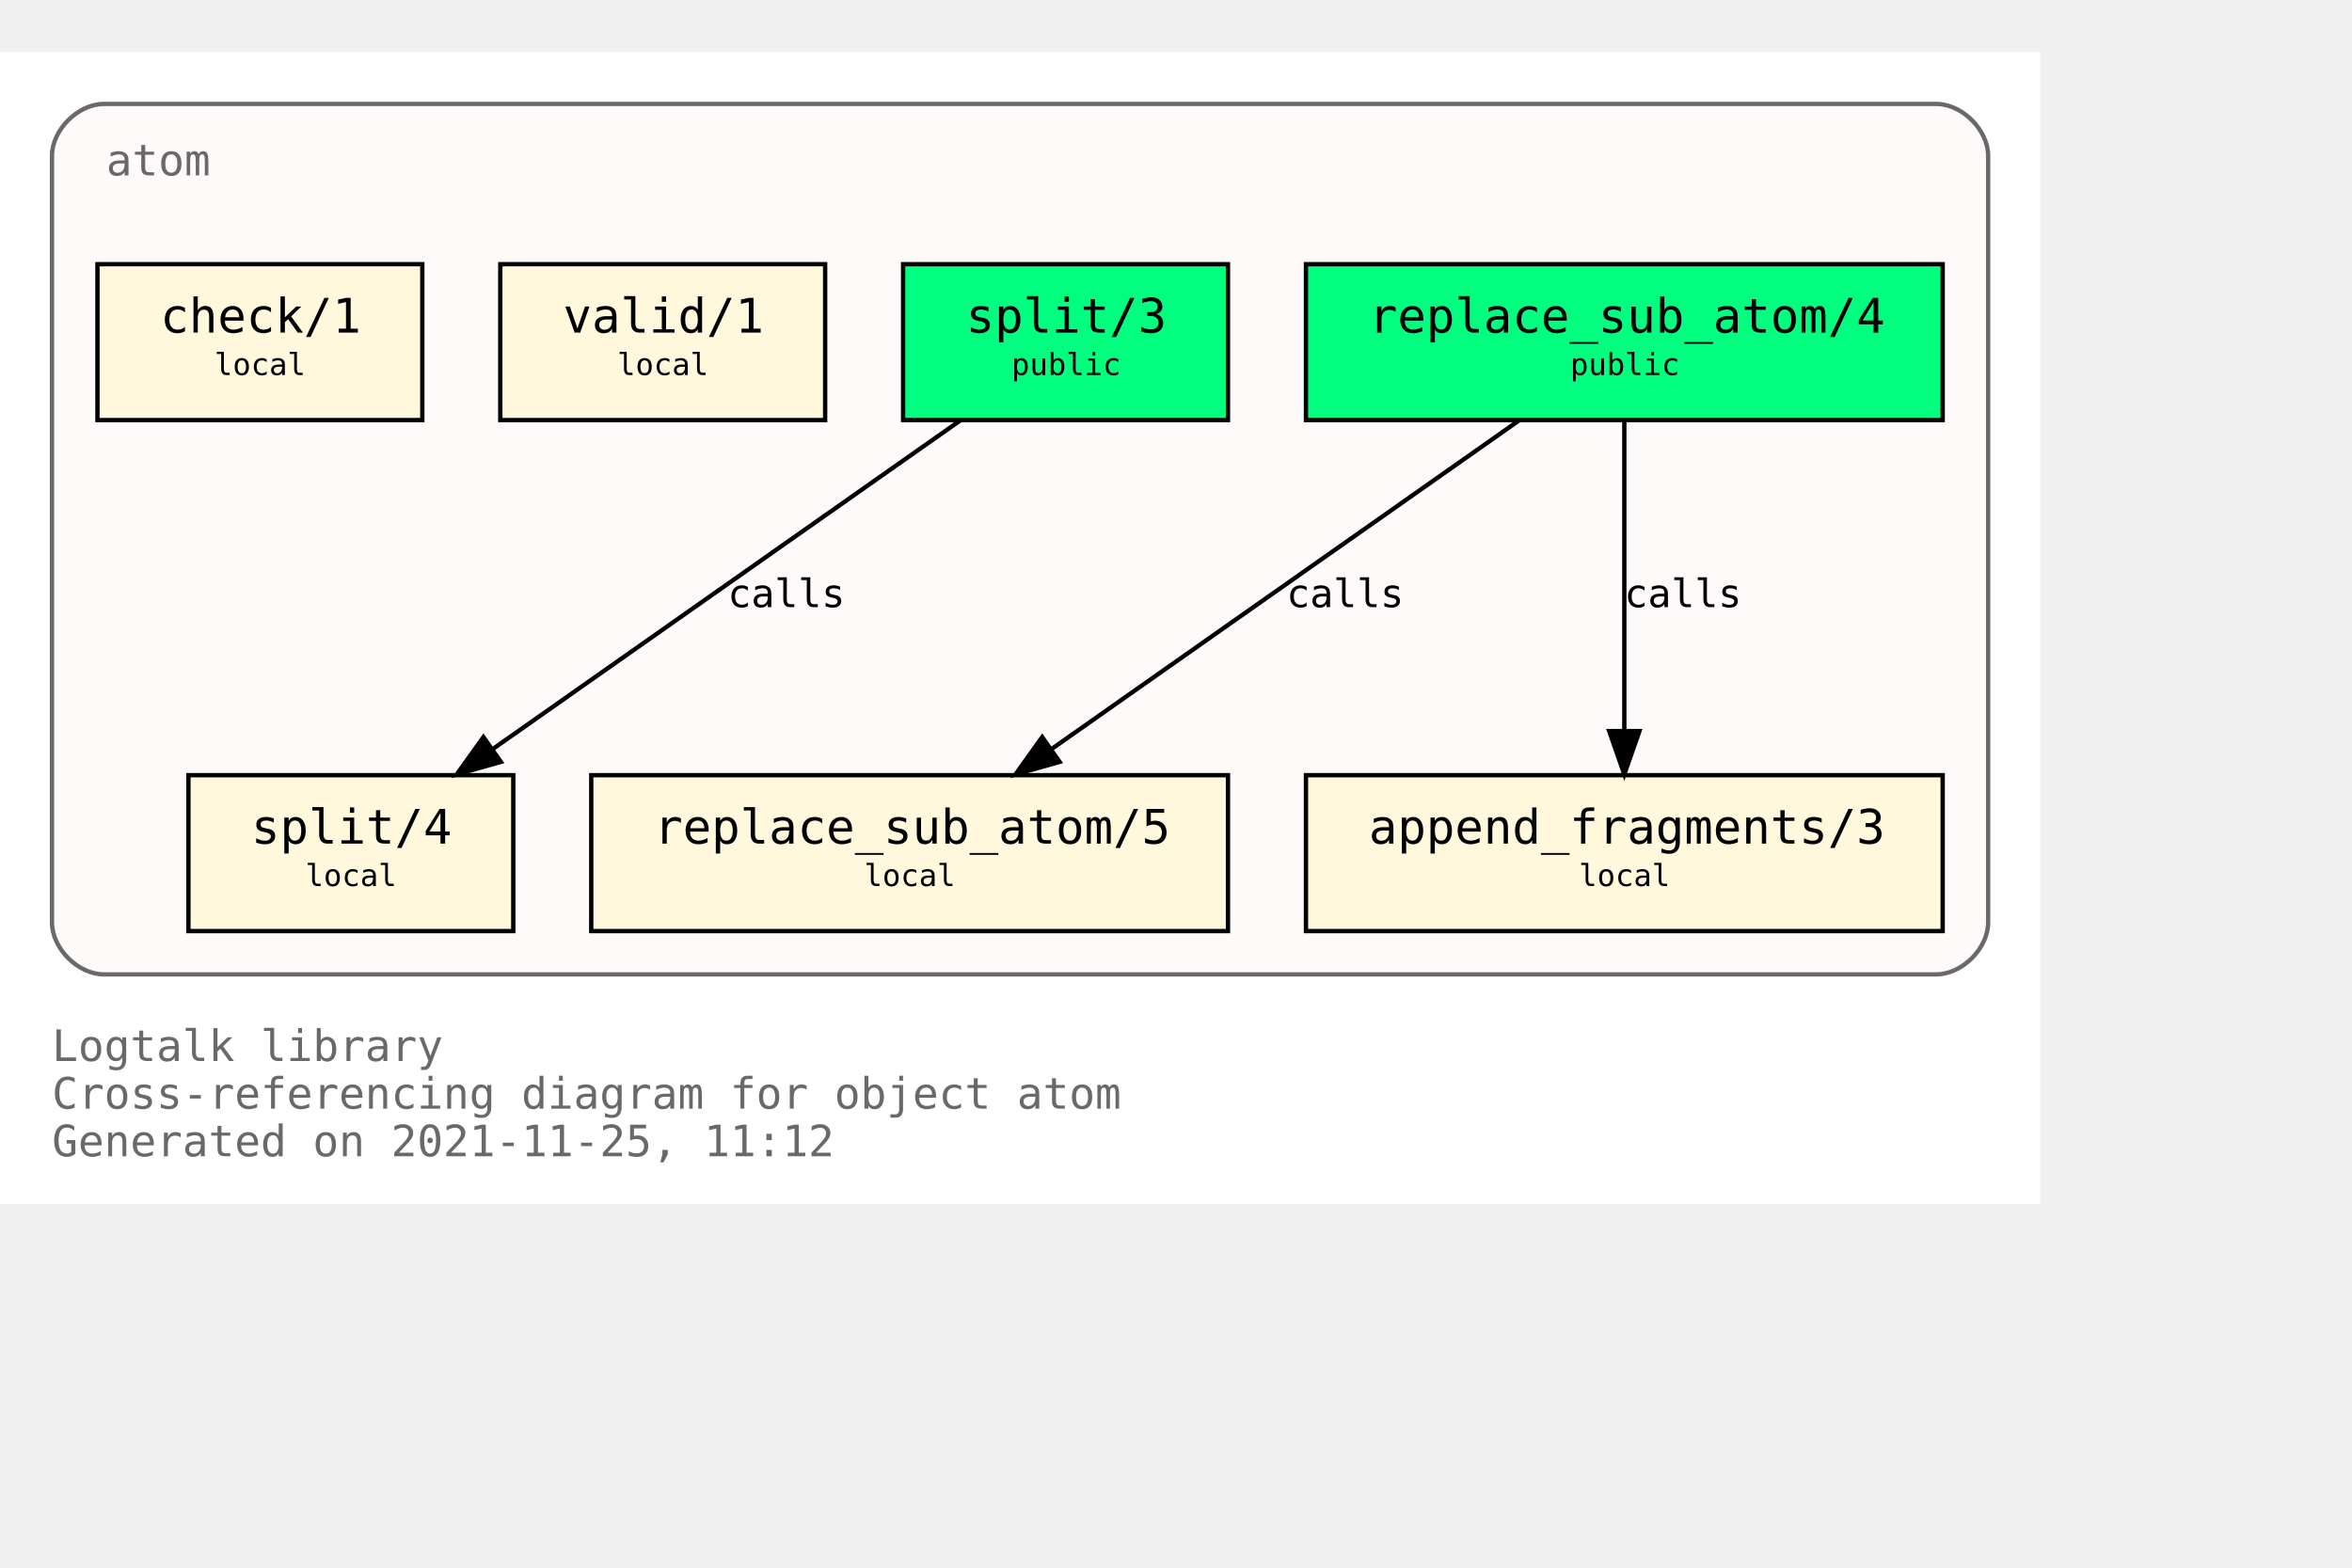
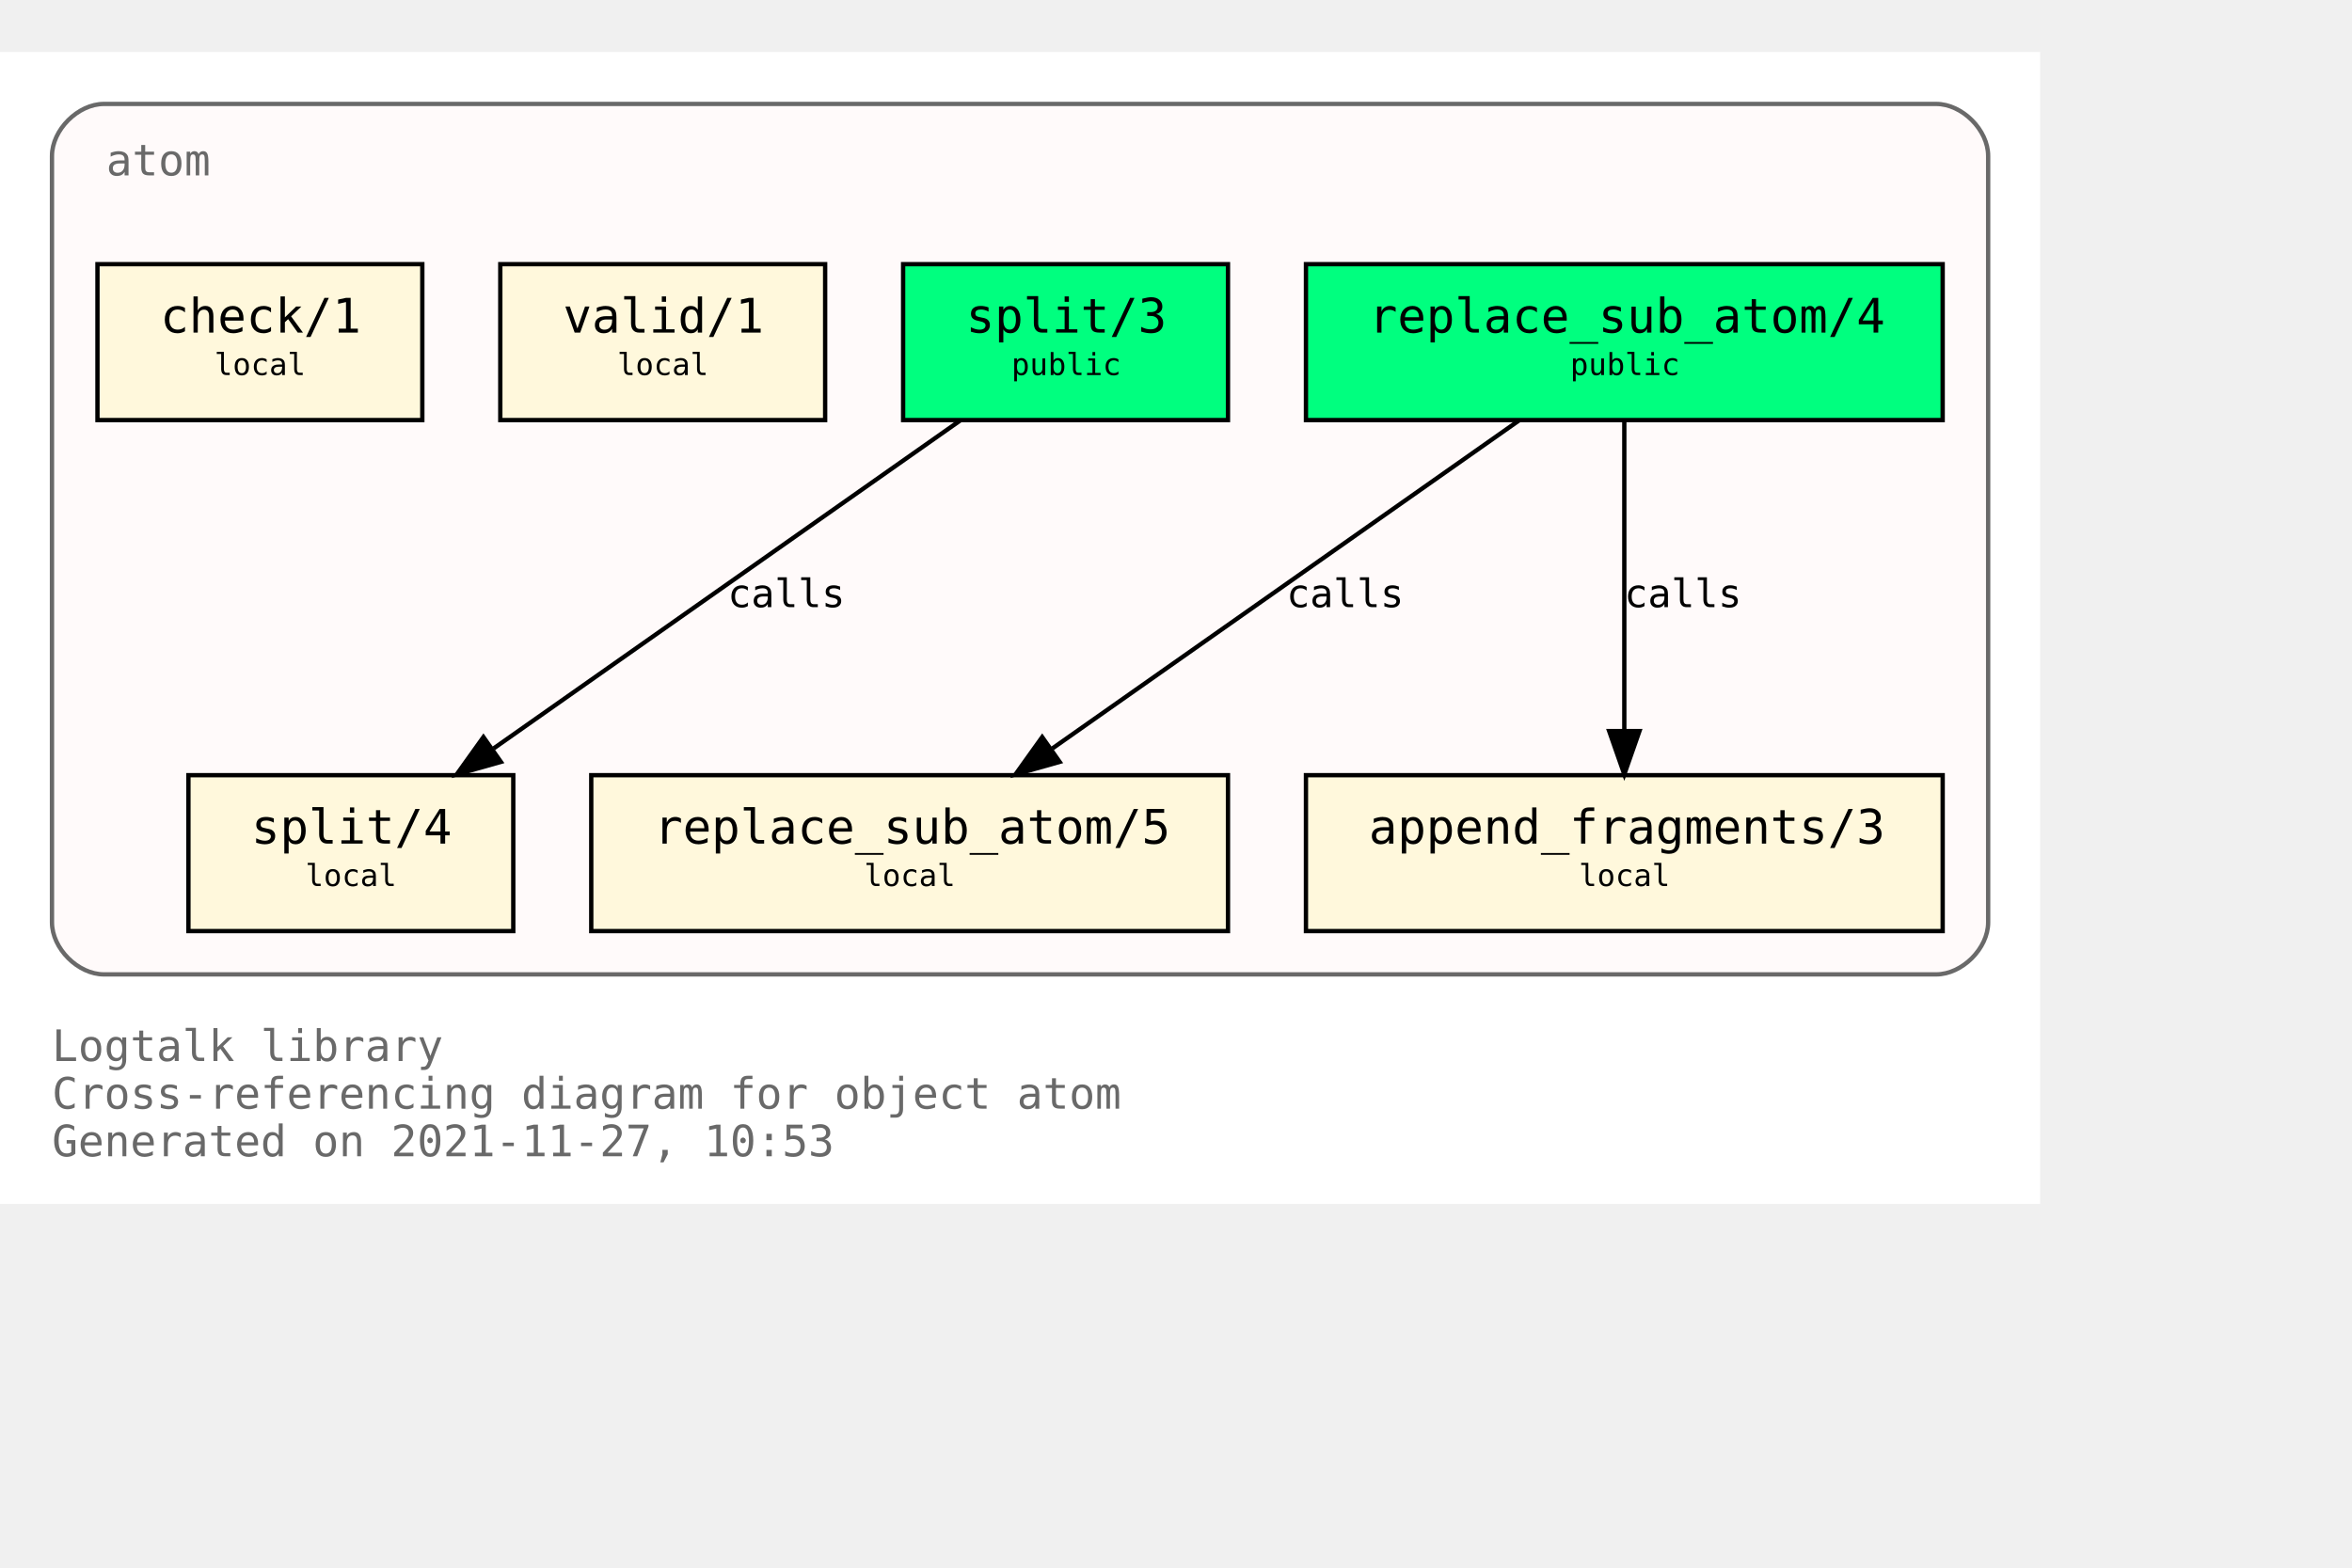
<svg xmlns="http://www.w3.org/2000/svg" xmlns:xlink="http://www.w3.org/1999/xlink" width="615pt" height="410pt" viewBox="72.00 72.00 543.00 338.00">
  <g id="graph0" class="graph" transform="scale(1 1) rotate(0) translate(76 334)">
    <polygon fill="white" stroke="transparent" points="-4,4 -4,-262 467,-262 467,4 -4,4" />
    <text text-anchor="start" x="8" y="-29" font-family="Monospace" font-size="10.00" fill="dimgray">Logtalk library</text>
    <text text-anchor="start" x="8" y="-18" font-family="Monospace" font-size="10.00" fill="dimgray">Cross-referencing diagram for object atom</text>
-     <text text-anchor="start" x="8" y="-7" font-family="Monospace" font-size="10.00" fill="dimgray">Generated on 2021-11-25, 11:12</text>
+     <text text-anchor="start" x="8" y="-7" font-family="Monospace" font-size="10.00" fill="dimgray">Generated on 2021-11-27, 10:53</text>
    <g id="clust1" class="cluster">
      <g id="a_clust1">
        <a xlink:title="atom">
          <path fill="snow" stroke="dimgray" d="M20,-49C20,-49 443,-49 443,-49 449,-49 455,-55 455,-61 455,-61 455,-238 455,-238 455,-244 449,-250 443,-250 443,-250 20,-250 20,-250 14,-250 8,-244 8,-238 8,-238 8,-61 8,-61 8,-55 14,-49 20,-49" />
          <g id="a_clust1_0">
-             <a xlink:href="https://github.com/LogtalkDotOrg/logtalk3/tree/528eddf0b5af5a35c3763cc1a11b02ffcd185fdf/library/types/atom.lgt" xlink:title="https://github.com/LogtalkDotOrg/logtalk3/tree/528eddf0b5af5a35c3763cc1a11b02ffcd185fdf/library/types/atom.lgt">
+             <a xlink:href="https://github.com/LogtalkDotOrg/logtalk3/tree/ffa1397e230a3cfe32687530359763aa06e47056/library/types/atom.lgt" xlink:title="https://github.com/LogtalkDotOrg/logtalk3/tree/ffa1397e230a3cfe32687530359763aa06e47056/library/types/atom.lgt">
              <text text-anchor="start" x="20.5" y="-233.5" font-family="Monospace" font-size="10.00" fill="dimgray">atom</text>
            </a>
          </g>
        </a>
      </g>
    </g>
    <g id="node1" class="node">
      <g id="a_node1">
-         <a xlink:href="https://github.com/LogtalkDotOrg/logtalk3/tree/528eddf0b5af5a35c3763cc1a11b02ffcd185fdf/library/types/atom.lgt#L32" xlink:title="https://github.com/LogtalkDotOrg/logtalk3/tree/528eddf0b5af5a35c3763cc1a11b02ffcd185fdf/library/types/atom.lgt#L32">
+         <a xlink:href="https://github.com/LogtalkDotOrg/logtalk3/tree/ffa1397e230a3cfe32687530359763aa06e47056/library/types/atom.lgt#L32" xlink:title="https://github.com/LogtalkDotOrg/logtalk3/tree/ffa1397e230a3cfe32687530359763aa06e47056/library/types/atom.lgt#L32">
          <polygon fill="springgreen" stroke="black" points="444.5,-213 297.5,-213 297.5,-177 444.5,-177 444.5,-213" />
          <text text-anchor="start" x="306" y="-197.8" font-family="Monospace" font-size="9.00"> </text>
          <text text-anchor="start" x="312" y="-197.2" font-family="Monospace" font-size="11.00">replace_sub_atom/4</text>
          <text text-anchor="start" x="431" y="-197.8" font-family="Monospace" font-size="9.00"> </text>
          <text text-anchor="start" x="306" y="-186.8" font-family="Monospace" font-size="9.00"> </text>
          <text text-anchor="start" x="358.5" y="-187.4" font-family="Monospace" font-size="7.00">public</text>
          <text text-anchor="start" x="431" y="-186.8" font-family="Monospace" font-size="9.00"> </text>
        </a>
      </g>
    </g>
    <g id="node4" class="node">
      <g id="a_node4">
-         <a xlink:href="https://github.com/LogtalkDotOrg/logtalk3/tree/528eddf0b5af5a35c3763cc1a11b02ffcd185fdf/library/types/atom.lgt#L54" xlink:title="https://github.com/LogtalkDotOrg/logtalk3/tree/528eddf0b5af5a35c3763cc1a11b02ffcd185fdf/library/types/atom.lgt#L54">
+         <a xlink:href="https://github.com/LogtalkDotOrg/logtalk3/tree/ffa1397e230a3cfe32687530359763aa06e47056/library/types/atom.lgt#L54" xlink:title="https://github.com/LogtalkDotOrg/logtalk3/tree/ffa1397e230a3cfe32687530359763aa06e47056/library/types/atom.lgt#L54">
          <polygon fill="cornsilk" stroke="black" points="279.5,-95 132.5,-95 132.5,-59 279.5,-59 279.5,-95" />
          <text text-anchor="start" x="141" y="-79.8" font-family="Monospace" font-size="9.00"> </text>
          <text text-anchor="start" x="147" y="-79.2" font-family="Monospace" font-size="11.00">replace_sub_atom/5</text>
          <text text-anchor="start" x="266" y="-79.8" font-family="Monospace" font-size="9.00"> </text>
          <text text-anchor="start" x="141" y="-68.8" font-family="Monospace" font-size="9.00"> </text>
          <text text-anchor="start" x="195.5" y="-69.4" font-family="Monospace" font-size="7.00">local</text>
          <text text-anchor="start" x="266" y="-68.8" font-family="Monospace" font-size="9.00"> </text>
        </a>
      </g>
    </g>
    <g id="edge1" class="edge">
      <g id="a_edge1">
-         <a xlink:href="https://github.com/LogtalkDotOrg/logtalk3/tree/528eddf0b5af5a35c3763cc1a11b02ffcd185fdf/library/types/atom.lgt#L46" xlink:title="calls">
+         <a xlink:href="https://github.com/LogtalkDotOrg/logtalk3/tree/ffa1397e230a3cfe32687530359763aa06e47056/library/types/atom.lgt#L46" xlink:title="calls">
          <path fill="none" stroke="black" d="M346.65,-176.88C318.14,-156.84 270.76,-123.53 238.97,-101.18" />
          <polygon fill="black" stroke="black" points="240.64,-98.07 230.45,-95.19 236.61,-103.8 240.64,-98.07" />
        </a>
      </g>
      <g id="a_edge1-label">
-         <a xlink:href="https://github.com/LogtalkDotOrg/logtalk3/tree/528eddf0b5af5a35c3763cc1a11b02ffcd185fdf/library/types/atom.lgt#L46" xlink:title="https://github.com/LogtalkDotOrg/logtalk3/tree/528eddf0b5af5a35c3763cc1a11b02ffcd185fdf/library/types/atom.lgt#L46">
+         <a xlink:href="https://github.com/LogtalkDotOrg/logtalk3/tree/ffa1397e230a3cfe32687530359763aa06e47056/library/types/atom.lgt#L46" xlink:title="https://github.com/LogtalkDotOrg/logtalk3/tree/ffa1397e230a3cfe32687530359763aa06e47056/library/types/atom.lgt#L46">
          <text text-anchor="start" x="293" y="-133.8" font-family="Monospace" font-size="9.00">calls</text>
        </a>
      </g>
    </g>
    <g id="node5" class="node">
      <g id="a_node5">
-         <a xlink:href="https://github.com/LogtalkDotOrg/logtalk3/tree/528eddf0b5af5a35c3763cc1a11b02ffcd185fdf/library/types/atom.lgt#L65" xlink:title="https://github.com/LogtalkDotOrg/logtalk3/tree/528eddf0b5af5a35c3763cc1a11b02ffcd185fdf/library/types/atom.lgt#L65">
+         <a xlink:href="https://github.com/LogtalkDotOrg/logtalk3/tree/ffa1397e230a3cfe32687530359763aa06e47056/library/types/atom.lgt#L65" xlink:title="https://github.com/LogtalkDotOrg/logtalk3/tree/ffa1397e230a3cfe32687530359763aa06e47056/library/types/atom.lgt#L65">
          <polygon fill="cornsilk" stroke="black" points="444.5,-95 297.5,-95 297.5,-59 444.5,-59 444.5,-95" />
          <text text-anchor="start" x="306" y="-79.8" font-family="Monospace" font-size="9.00"> </text>
          <text text-anchor="start" x="312" y="-79.2" font-family="Monospace" font-size="11.00">append_fragments/3</text>
          <text text-anchor="start" x="431" y="-79.8" font-family="Monospace" font-size="9.00"> </text>
          <text text-anchor="start" x="306" y="-68.8" font-family="Monospace" font-size="9.00"> </text>
          <text text-anchor="start" x="360.5" y="-69.4" font-family="Monospace" font-size="7.00">local</text>
          <text text-anchor="start" x="431" y="-68.8" font-family="Monospace" font-size="9.00"> </text>
        </a>
      </g>
    </g>
    <g id="edge2" class="edge">
      <g id="a_edge2">
-         <a xlink:href="https://github.com/LogtalkDotOrg/logtalk3/tree/528eddf0b5af5a35c3763cc1a11b02ffcd185fdf/library/types/atom.lgt#L46" xlink:title="calls">
+         <a xlink:href="https://github.com/LogtalkDotOrg/logtalk3/tree/ffa1397e230a3cfe32687530359763aa06e47056/library/types/atom.lgt#L46" xlink:title="calls">
          <path fill="none" stroke="black" d="M371,-176.88C371,-158.04 371,-127.47 371,-105.3" />
          <polygon fill="black" stroke="black" points="374.5,-105.19 371,-95.19 367.5,-105.19 374.5,-105.19" />
        </a>
      </g>
      <g id="a_edge2-label">
-         <a xlink:href="https://github.com/LogtalkDotOrg/logtalk3/tree/528eddf0b5af5a35c3763cc1a11b02ffcd185fdf/library/types/atom.lgt#L46" xlink:title="https://github.com/LogtalkDotOrg/logtalk3/tree/528eddf0b5af5a35c3763cc1a11b02ffcd185fdf/library/types/atom.lgt#L46">
+         <a xlink:href="https://github.com/LogtalkDotOrg/logtalk3/tree/ffa1397e230a3cfe32687530359763aa06e47056/library/types/atom.lgt#L46" xlink:title="https://github.com/LogtalkDotOrg/logtalk3/tree/ffa1397e230a3cfe32687530359763aa06e47056/library/types/atom.lgt#L46">
          <text text-anchor="start" x="371" y="-133.8" font-family="Monospace" font-size="9.00">calls</text>
        </a>
      </g>
    </g>
    <g id="node2" class="node">
      <g id="a_node2">
-         <a xlink:href="https://github.com/LogtalkDotOrg/logtalk3/tree/528eddf0b5af5a35c3763cc1a11b02ffcd185fdf/library/types/atom.lgt#L39" xlink:title="https://github.com/LogtalkDotOrg/logtalk3/tree/528eddf0b5af5a35c3763cc1a11b02ffcd185fdf/library/types/atom.lgt#L39">
+         <a xlink:href="https://github.com/LogtalkDotOrg/logtalk3/tree/ffa1397e230a3cfe32687530359763aa06e47056/library/types/atom.lgt#L39" xlink:title="https://github.com/LogtalkDotOrg/logtalk3/tree/ffa1397e230a3cfe32687530359763aa06e47056/library/types/atom.lgt#L39">
          <polygon fill="springgreen" stroke="black" points="279.5,-213 204.5,-213 204.5,-177 279.5,-177 279.5,-213" />
          <text text-anchor="start" x="213" y="-197.8" font-family="Monospace" font-size="9.00"> </text>
          <text text-anchor="start" x="219" y="-197.2" font-family="Monospace" font-size="11.00">split/3</text>
          <text text-anchor="start" x="266" y="-197.8" font-family="Monospace" font-size="9.00"> </text>
          <text text-anchor="start" x="213" y="-186.8" font-family="Monospace" font-size="9.00"> </text>
          <text text-anchor="start" x="229.5" y="-187.4" font-family="Monospace" font-size="7.00">public</text>
          <text text-anchor="start" x="266" y="-186.8" font-family="Monospace" font-size="9.00"> </text>
        </a>
      </g>
    </g>
    <g id="node6" class="node">
      <g id="a_node6">
-         <a xlink:href="https://github.com/LogtalkDotOrg/logtalk3/tree/528eddf0b5af5a35c3763cc1a11b02ffcd185fdf/library/types/atom.lgt#L77" xlink:title="https://github.com/LogtalkDotOrg/logtalk3/tree/528eddf0b5af5a35c3763cc1a11b02ffcd185fdf/library/types/atom.lgt#L77">
+         <a xlink:href="https://github.com/LogtalkDotOrg/logtalk3/tree/ffa1397e230a3cfe32687530359763aa06e47056/library/types/atom.lgt#L77" xlink:title="https://github.com/LogtalkDotOrg/logtalk3/tree/ffa1397e230a3cfe32687530359763aa06e47056/library/types/atom.lgt#L77">
          <polygon fill="cornsilk" stroke="black" points="114.5,-95 39.5,-95 39.5,-59 114.5,-59 114.5,-95" />
          <text text-anchor="start" x="48" y="-79.8" font-family="Monospace" font-size="9.00"> </text>
          <text text-anchor="start" x="54" y="-79.2" font-family="Monospace" font-size="11.00">split/4</text>
          <text text-anchor="start" x="101" y="-79.8" font-family="Monospace" font-size="9.00"> </text>
          <text text-anchor="start" x="48" y="-68.8" font-family="Monospace" font-size="9.00"> </text>
          <text text-anchor="start" x="66.5" y="-69.4" font-family="Monospace" font-size="7.00">local</text>
          <text text-anchor="start" x="101" y="-68.8" font-family="Monospace" font-size="9.00"> </text>
        </a>
      </g>
    </g>
    <g id="edge3" class="edge">
      <g id="a_edge3">
-         <a xlink:href="https://github.com/LogtalkDotOrg/logtalk3/tree/528eddf0b5af5a35c3763cc1a11b02ffcd185fdf/library/types/atom.lgt#L70" xlink:title="calls">
+         <a xlink:href="https://github.com/LogtalkDotOrg/logtalk3/tree/ffa1397e230a3cfe32687530359763aa06e47056/library/types/atom.lgt#L70" xlink:title="calls">
          <path fill="none" stroke="black" d="M217.65,-176.88C189.14,-156.84 141.76,-123.53 109.97,-101.18" />
          <polygon fill="black" stroke="black" points="111.64,-98.07 101.45,-95.19 107.61,-103.8 111.64,-98.07" />
        </a>
      </g>
      <g id="a_edge3-label">
-         <a xlink:href="https://github.com/LogtalkDotOrg/logtalk3/tree/528eddf0b5af5a35c3763cc1a11b02ffcd185fdf/library/types/atom.lgt#L70" xlink:title="https://github.com/LogtalkDotOrg/logtalk3/tree/528eddf0b5af5a35c3763cc1a11b02ffcd185fdf/library/types/atom.lgt#L70">
+         <a xlink:href="https://github.com/LogtalkDotOrg/logtalk3/tree/ffa1397e230a3cfe32687530359763aa06e47056/library/types/atom.lgt#L70" xlink:title="https://github.com/LogtalkDotOrg/logtalk3/tree/ffa1397e230a3cfe32687530359763aa06e47056/library/types/atom.lgt#L70">
          <text text-anchor="start" x="164" y="-133.8" font-family="Monospace" font-size="9.00">calls</text>
        </a>
      </g>
    </g>
    <g id="node3" class="node">
      <g id="a_node3">
-         <a xlink:href="https://github.com/LogtalkDotOrg/logtalk3/tree/528eddf0b5af5a35c3763cc1a11b02ffcd185fdf/library/types/atom.lgt#L88" xlink:title="https://github.com/LogtalkDotOrg/logtalk3/tree/528eddf0b5af5a35c3763cc1a11b02ffcd185fdf/library/types/atom.lgt#L88">
+         <a xlink:href="https://github.com/LogtalkDotOrg/logtalk3/tree/ffa1397e230a3cfe32687530359763aa06e47056/library/types/atom.lgt#L88" xlink:title="https://github.com/LogtalkDotOrg/logtalk3/tree/ffa1397e230a3cfe32687530359763aa06e47056/library/types/atom.lgt#L88">
          <polygon fill="cornsilk" stroke="black" points="186.5,-213 111.5,-213 111.5,-177 186.5,-177 186.5,-213" />
          <text text-anchor="start" x="120" y="-197.8" font-family="Monospace" font-size="9.00"> </text>
          <text text-anchor="start" x="126" y="-197.2" font-family="Monospace" font-size="11.00">valid/1</text>
          <text text-anchor="start" x="173" y="-197.8" font-family="Monospace" font-size="9.00"> </text>
          <text text-anchor="start" x="120" y="-186.8" font-family="Monospace" font-size="9.00"> </text>
          <text text-anchor="start" x="138.5" y="-187.4" font-family="Monospace" font-size="7.00">local</text>
          <text text-anchor="start" x="173" y="-186.8" font-family="Monospace" font-size="9.00"> </text>
        </a>
      </g>
    </g>
    <g id="node7" class="node">
      <g id="a_node7">
-         <a xlink:href="https://github.com/LogtalkDotOrg/logtalk3/tree/528eddf0b5af5a35c3763cc1a11b02ffcd185fdf/library/types/atom.lgt#L91" xlink:title="https://github.com/LogtalkDotOrg/logtalk3/tree/528eddf0b5af5a35c3763cc1a11b02ffcd185fdf/library/types/atom.lgt#L91">
+         <a xlink:href="https://github.com/LogtalkDotOrg/logtalk3/tree/ffa1397e230a3cfe32687530359763aa06e47056/library/types/atom.lgt#L91" xlink:title="https://github.com/LogtalkDotOrg/logtalk3/tree/ffa1397e230a3cfe32687530359763aa06e47056/library/types/atom.lgt#L91">
          <polygon fill="cornsilk" stroke="black" points="93.5,-213 18.5,-213 18.5,-177 93.5,-177 93.5,-213" />
          <text text-anchor="start" x="27" y="-197.8" font-family="Monospace" font-size="9.00"> </text>
          <text text-anchor="start" x="33" y="-197.2" font-family="Monospace" font-size="11.00">check/1</text>
          <text text-anchor="start" x="80" y="-197.8" font-family="Monospace" font-size="9.00"> </text>
          <text text-anchor="start" x="27" y="-186.8" font-family="Monospace" font-size="9.00"> </text>
          <text text-anchor="start" x="45.5" y="-187.4" font-family="Monospace" font-size="7.00">local</text>
          <text text-anchor="start" x="80" y="-186.8" font-family="Monospace" font-size="9.00"> </text>
        </a>
      </g>
    </g>
  </g>
</svg>
